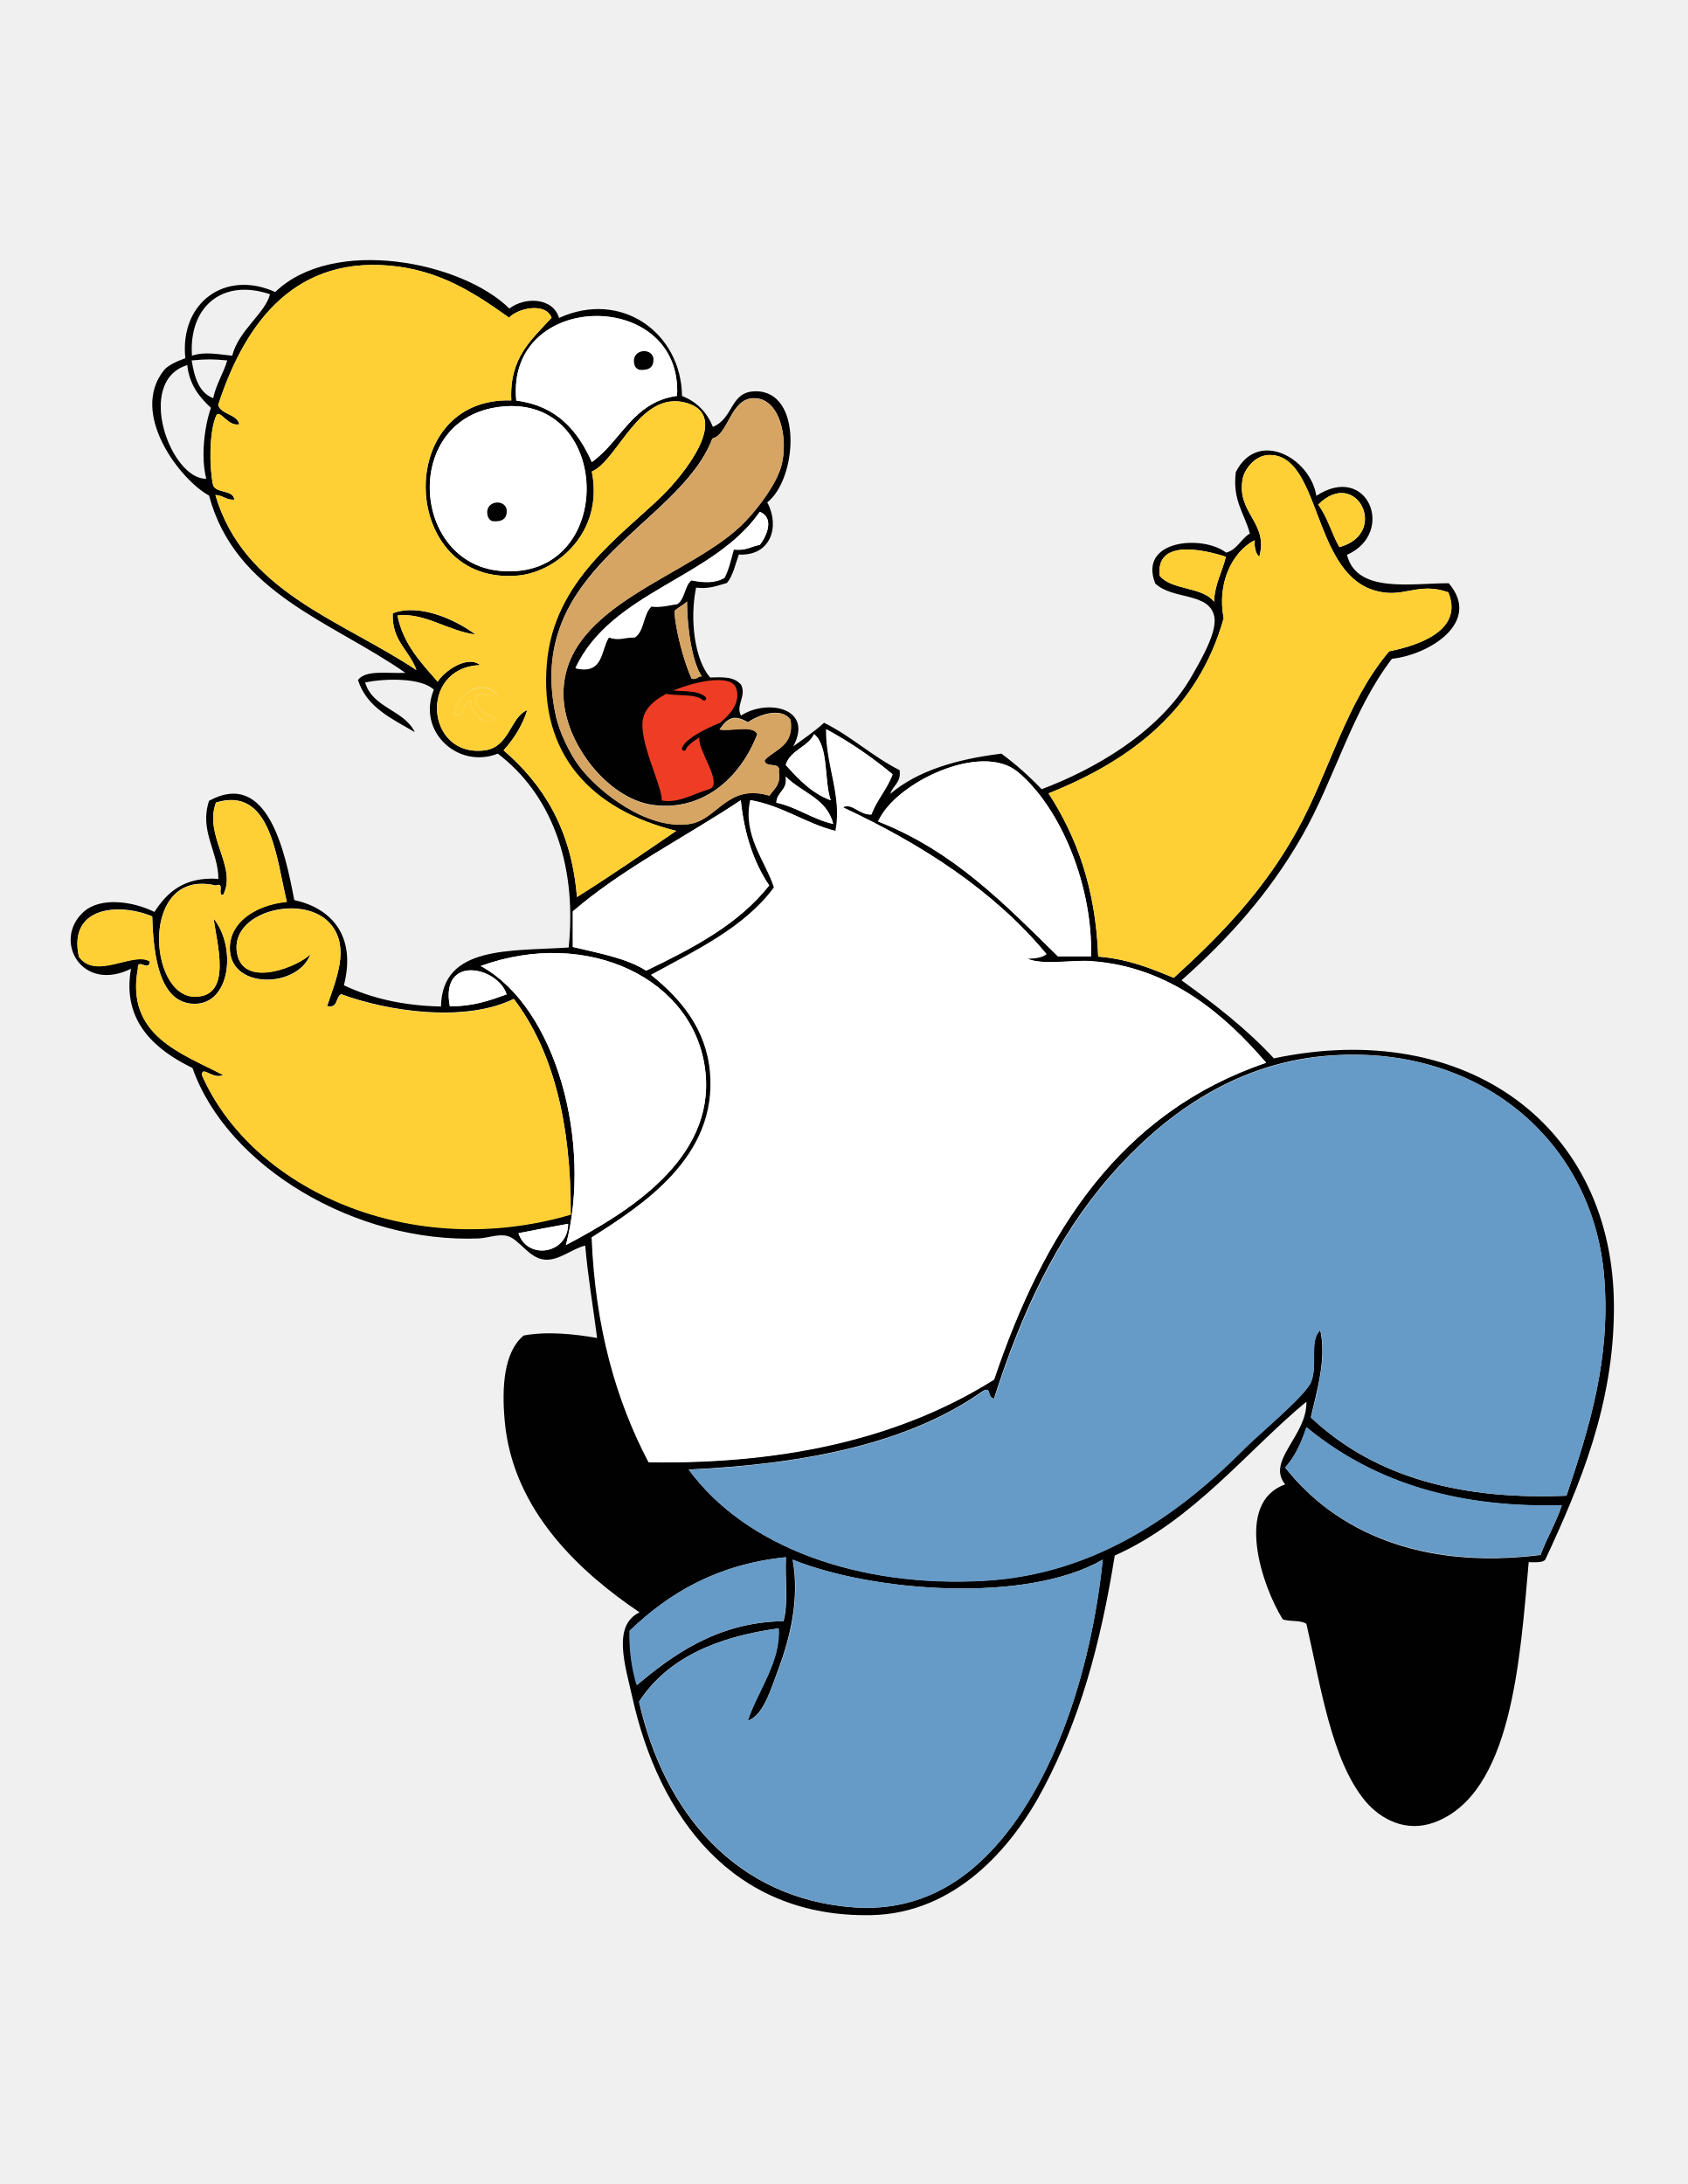
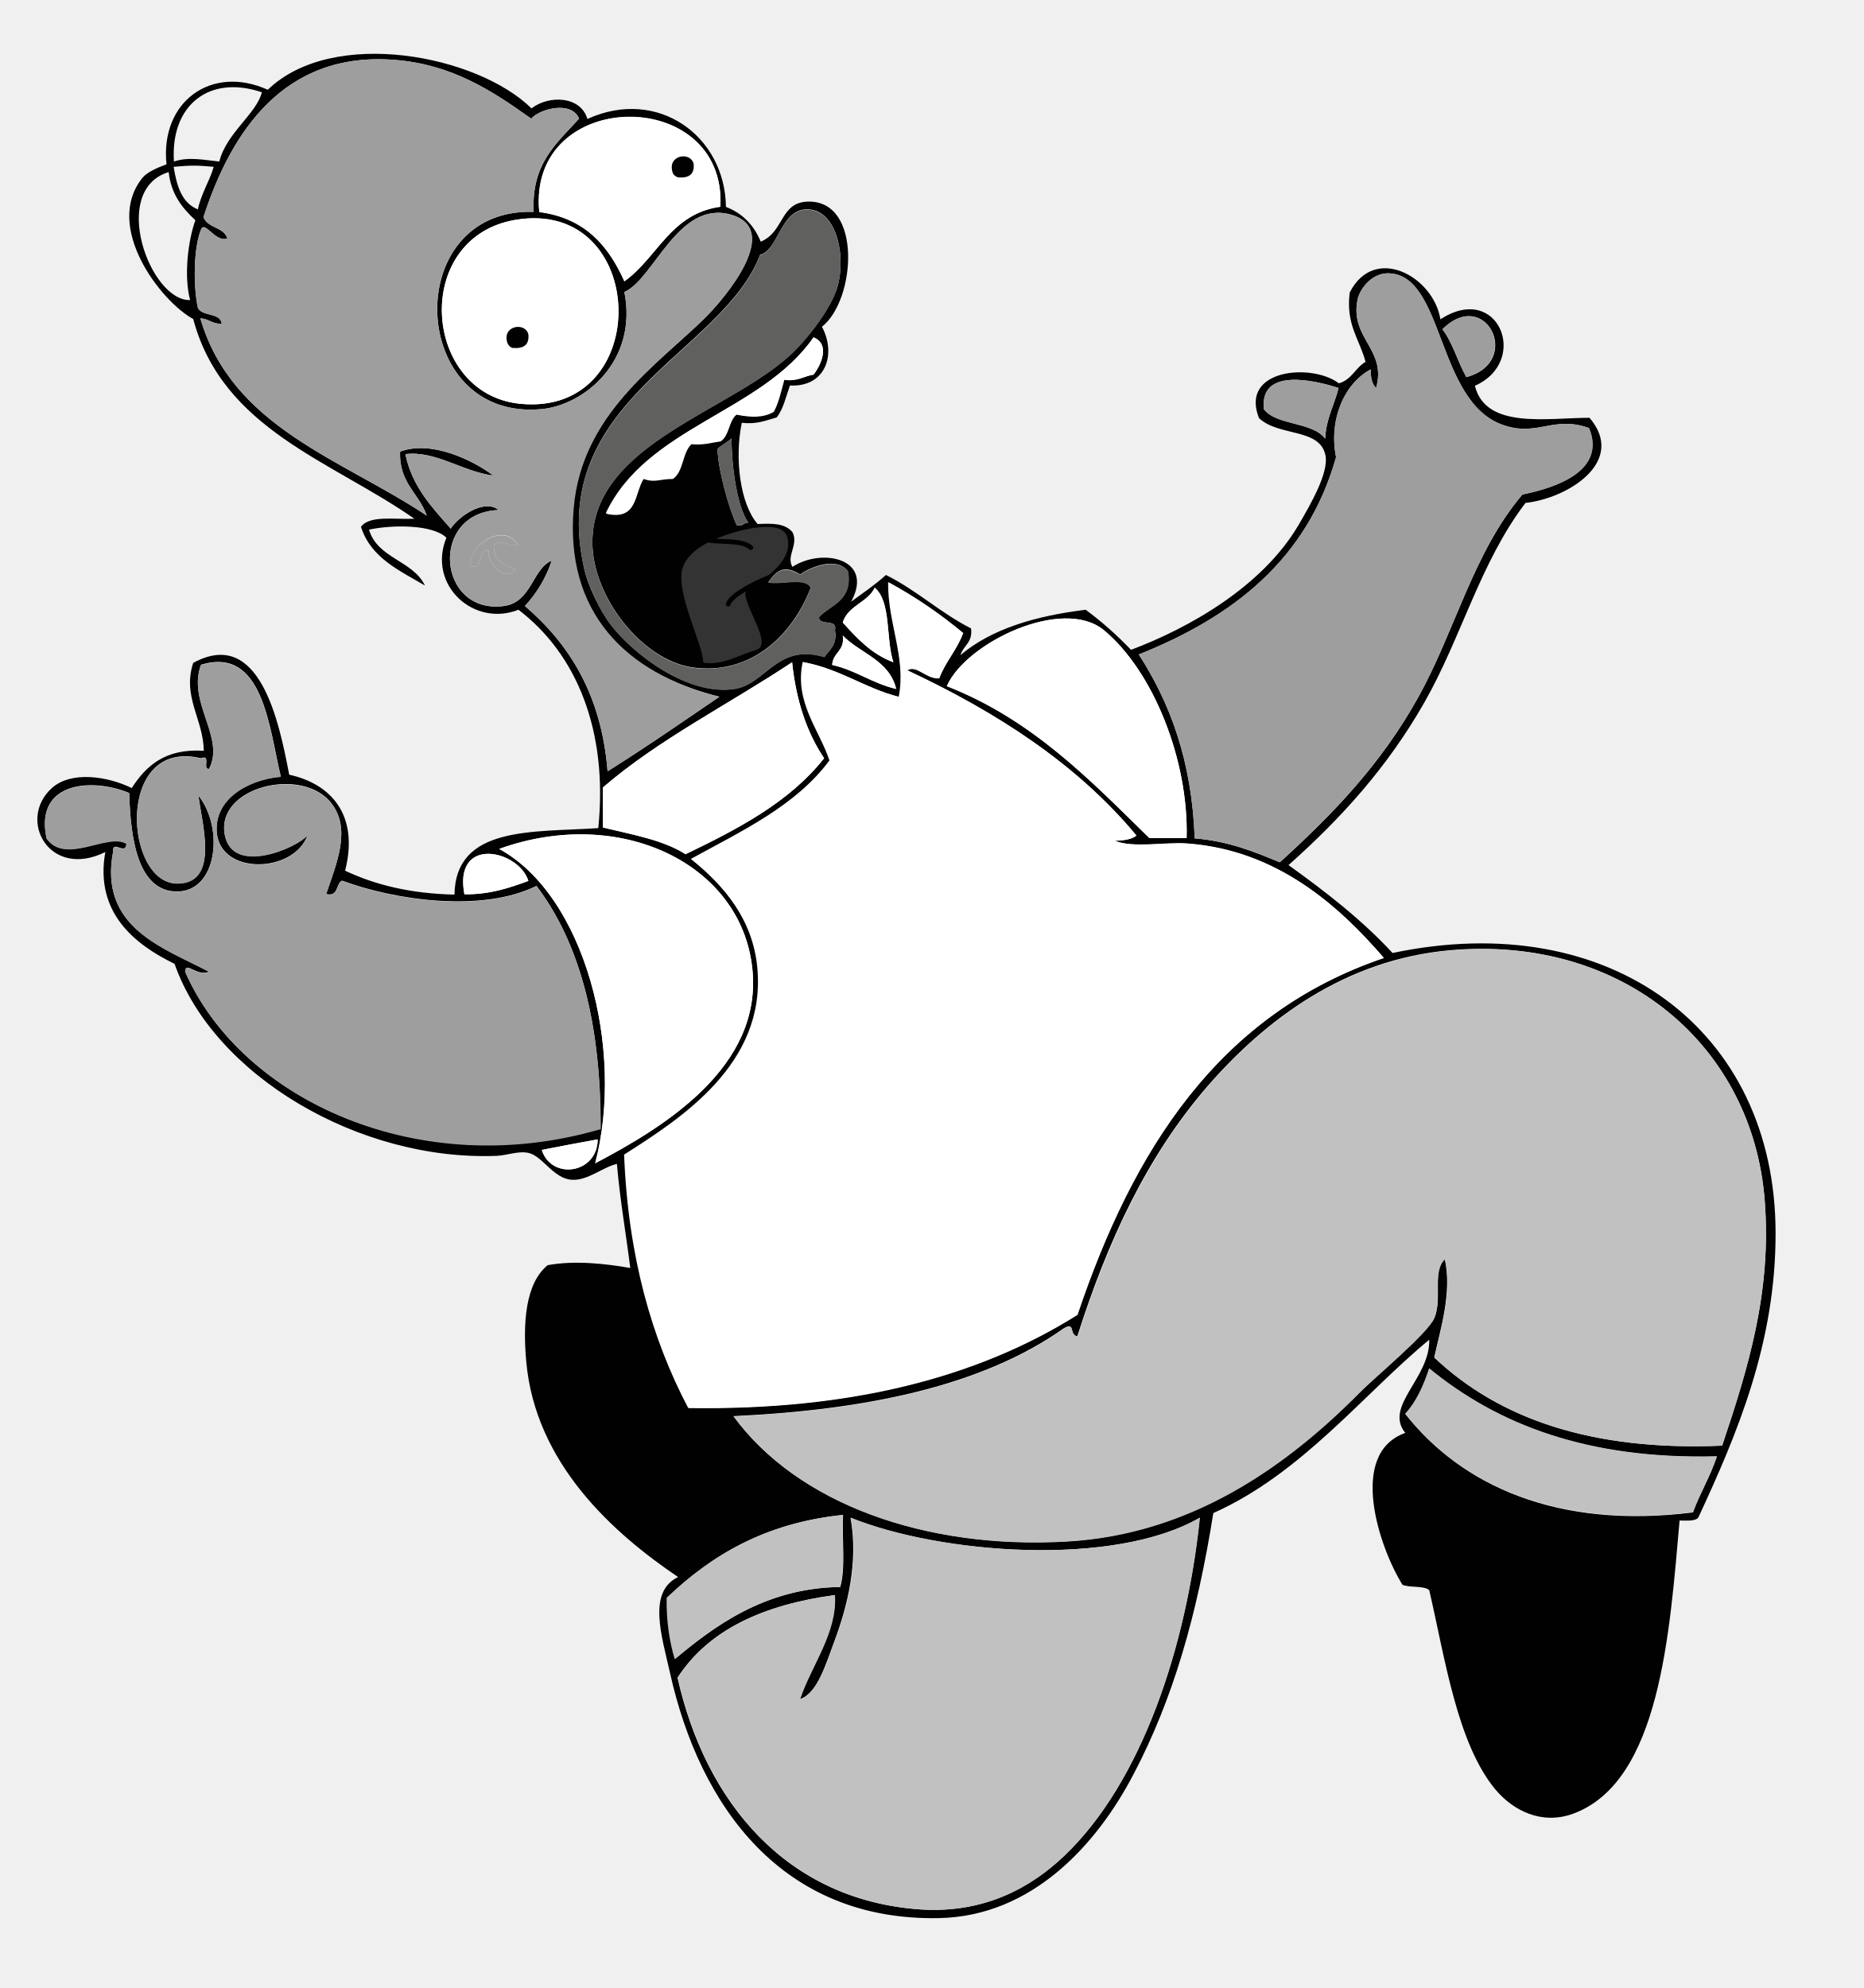
- <svg xmlns="http://www.w3.org/2000/svg" version="1.1" id="Layer_1" x="0px" y="0px" viewBox="0 0 612 792" enable-background="new 0 0 612 792" xml:space="preserve">
-   <path fill="#010101" d="M244.6,221.7c0.1,6,3.5,18.8,6.2,24.4c1.8,0.6,2.4-1.1,3.7-0.8c-3.5-4.9-5.4-17.6-5.4-27.2  C248.1,219.3,244.6,221,244.6,221.7z M585.2,473.8c0.1,35.6-12.5,65.1-24.9,91.8c-1.1,1.2-3.7,0.9-6,0.9c-3.2,36-6.2,84.1-34.3,94.4  c-10.2,3.7-19.3-1.1-24.9-7.7c-12.4-14.8-16.3-42.3-21.4-64.3c-1.9-1.5-6.1-0.7-8.6-1.7c-7.5-12-17.7-42.3,0.9-48.9  c-7-8.6,8-17.6,7.7-30c-21,17.3-41,43.1-69.5,55.8c-5.3,33.1-12.9,59.7-25.7,84.1c-11.8,22.6-32.6,45.7-62.6,46.3  c-50.4,1-77-35.8-86.6-78.9c-2.6-11.7-7.4-26.1,2.6-30.9c-20.7-14-46-36.4-48.9-69.5c-1.1-12.2-0.3-25,6.9-30.9  c8.7-1.6,18.5-0.5,26.6,0.9c-1.4-11.2-3.3-21.8-4.3-33.5c-4.5,1-9.5,5.5-14.6,5.1c-5.8-0.4-9.3-7.5-13.7-8.6  c-3.3-0.8-6.8,0.7-10.3,0.9c-44.4,1.8-91.2-25.9-103.8-61.8c-12.7-6.2-25.8-16.4-22.3-36c-18,8.9-28.5-10.4-17.2-20.6  c6.2-5.6,18-3.8,25.7,0c4.6-7.1,10.7-12.8,23.2-12c-0.1-10.1-7-17.4-3.4-28.3c21.3-11.6,27.6,18.6,30.9,36  c13.3,2.9,22.6,12.8,18,30.9c9.7,4.6,21.2,7.4,35.2,7.7c0.4-22.2,25.1-20,46.3-21.4c3.2-31.4-7-56.1-25.7-70.3  c-14.4,5.7-29.4-8-23.2-23.2c-4.4-4.3-17.4-4.2-24.9-2.6c2.7,9.3,14.1,9.9,18,18c-8.3-4.9-17.4-8.9-20.6-18.9  c2.8-3.8,10.8-2.3,17.2-2.6c-26.6-18.6-61.7-28.7-71.2-64.3c-10.5-5.7-29-29.8-16.3-45.5c1.5-1.8,4.7-3.2,7.7-4.3  c-2.1-20.2,14.5-32.2,32.6-24c21-20.3,67.6-11.1,84.9,6c5.5-4.3,15.8-4.1,18,3.4c22.6-10.3,44.3,5.4,44.6,28.3  c5.4,2.1,9,5.9,11.2,11.2c7.7-3.2,6.1-12.8,15.4-12.9c17.3-0.2,15.2,31.7,4.3,40.3c4.7,8.7,1.3,19.5-10.3,18.9  c-1.3,3.6-2.1,7.6-4.3,10.3c-3.4,0.9-6.3,2.3-11.2,1.7c-2.4,11.6-0.5,26.2,5.1,32.6c4.8-0.2,8.7-0.3,11.2,2.6  c2.1,4.1-2.1,7.6,0,11.2c9.4-6.2,26.5-2.8,18.9,11.2c3.8-2.8,7.7-5.4,11.2-8.6c9.9,4.9,17.5,12.2,27.4,17.2c0.6,4.6-2.5,5.5-3.4,8.6  c9.9-8.4,24-12.6,40.3-14.6c5.3,3.9,10.1,8.2,14.6,12.9c18.6-7,42.3-20.3,54-40.3c3.7-6.4,9.7-16.6,8.6-22.3  c-1.8-8.9-15.1-6-21.4-12c-6.3-15.8,17-17.8,25.7-11.2c4.1-1.1,5.3-5,8.6-6.9c-1.9-7.3-6.4-11.9-5.1-22.3c7.9-15.7,27-5.2,29.2,8.6  c18.7-12.2,28.9,13.5,11.1,21.4c3.5,14.1,23.3,10.3,36.9,10.3c12,14-6.8,25.9-20.6,27.4c-14.6,19.1-20.7,43.5-32.6,64.3  c-11.8,20.7-26.7,37.2-43.7,52.3c12,8.6,23.6,17.6,33.5,28.3C532,369,585.1,408.6,585.2,473.8z M568,542.4  c8.3-24.8,16-49.4,13.7-78.9c-3.8-49.6-45.4-85.5-101.2-80.6c-34.2,3-59.8,22.7-78.1,43.7c-19.6,22.6-32.3,50.1-42,80.6  c-2.8-0.6-0.6-4.8-4.3-2.6c-26.3,18.6-63.5,26.3-106.4,28.3c20.5,28,61.4,42.9,107.2,40.3c40.5-2.3,71.3-24.7,94.4-48  c4.8-4.9,21.9-19,24-24c2.7-6.3-0.8-15,3.4-18.9c2.4,10.7-1.4,22.6-3.4,31.7C496.1,533.7,525.9,544.2,568,542.4z M566.3,545.9  c-41.4,1.1-70.5-10.1-92.6-28.3c-1.8,5.6-4.2,10.7-7.7,14.6c18.1,23,48.9,37.2,92.6,31.7C560.9,557.6,564.2,552.3,566.3,545.9z   M503.7,236.2c11.3-2.3,27-7.8,21.4-21.4c-11.4-4.1-16.4,2.8-27.4-0.9c-22-7.3-19-49.5-37.7-48.9c-5.1,0.2-8.8,5.3-9.4,8.6  c-2.4,12.5,9.5,15.8,6,28.3c-1.3-1.2-1.8-3.3-1.7-6c-8.3,4.4-13.6,15.9-11.2,28.3c-9.3,33-33.2,51.4-63.5,63.5  c10.1,15.6,17.1,34.3,18,59.2c10.9,0.9,19.2,4.3,27.4,7.7c17.1-15.5,32.7-31.7,44.6-53.2C482,280.2,487.9,254.8,503.7,236.2z   M485.7,198.4c18.3-4.9,6.1-29.3-7.7-15.4C481.3,187.4,482.9,193.5,485.7,198.4z M440.2,218.2c0.3-6.6,3-10.8,4.3-16.3  c-7.7-2.5-25.6-6.7-24,6.9C424.8,214.1,436,212.7,440.2,218.2z M459.1,385.4c-14.6-17-34.5-34.8-63.5-36.9  c-6.7-0.5-17.7,1.6-23.2-0.9c2.8-0.1,5.3-0.4,6.9-1.7c-19.2-23.1-45-39.7-73.8-53.2c3.2-1.9,6,2.8,10.3,2.6  c2.1-5.4,5.7-9.1,7.7-14.6c-7.4-6.1-15.3-11.6-24-16.3c-0.2,13.1,5.9,24.4,3.4,36.9c-11.2-2.8-19-9-30.9-11.2  c-2.8,12.9,5.4,21.9,8.6,31.7c-10.8,14.6-28.2,22.7-44.6,31.7c10.6,8.5,20,19.4,21.4,35.2c2.8,30.8-24.5,48.3-42.9,60  c1.3,32.8,8.9,59.2,20.6,81.5c52.5,0.8,93.5-10.1,125.2-30C378.4,447.1,405.9,403.5,459.1,385.4z M395.6,346.8  c0.7-25.3-10.9-53.9-26.6-66.9c-13.3-11-44.5,4-50.6,18c27.4,10.7,46,30,65.2,48.9C387.6,346.8,391.6,346.8,395.6,346.8z   M356.1,674.5c25.1-23.8,39.5-67.6,43.7-108.9c-27.7,16-83.4,11.7-112.4,0c2.6,14.2-1,28.5-5.1,39.5c-2.9,7.8-5.6,17.1-11.2,18.9  c3.5-10.8,11.9-21.3,11.2-33.5c-22.7,3.1-40.5,11-50.6,26.6c9,40.1,35.1,71.6,78.1,74.6C330.6,693.1,345.6,684.5,356.1,674.5z   M301.2,290.2c-2.5-7.5-0.6-19.4-6-24c-2.3,4.8-8.6,5.7-10.3,11.2C289.5,282.5,294.2,287.6,301.2,290.2z M302.1,298.8  c-2.2-9.3-11.5-11.4-17.2-17.2c0.7,5-3.2,5.4-3.4,9.4C289.2,292.8,294.4,297,302.1,298.8z M277.2,275.6c4-4,10.8-5.2,9.4-14.6  c-3.4-4.9-11.9-1.6-15.4,0.9c-4.8-2.8-7.2-1.9-10.3,2.6c4.4,0.8,12.1-1.8,13.7,1.7c-6.4,16.5-20.2,28-37.7,25.7  c-16.5-2.1-32.6-22.8-32.6-40.3c0-32.8,47.1-42.6,66-62.6c4.9-5.2,11-13.3,12.9-19.7c2.9-10.1-0.4-25.5-10.3-24.9  c-8.1,0.5-8.8,13.2-14.6,14.6c-12.2,32-69,46.9-56.6,101.2c1.1,5,4.8,13.1,8.6,18c7,9.1,24.3,22.7,39.5,20.6  c10.4-1.4,13.8-14.9,29.2-10.3c1.6-2.4,4.2-3.8,3.4-8.6C283.3,275.9,277.3,278.8,277.2,275.6z M284.1,587.9  c1.8-6.2,0.5-15.6,0.9-23.2c-25.1,2.6-42.4,13-56.6,26.6c-0.2,7.6,0.9,14,2.6,19.7C242.9,601.1,259.5,588.2,284.1,587.9z   M275.5,197.6c2.5-3.2,5.4-9.8,0-12c-16.9,24.3-53.7,28.7-66.9,56.6c10.1,2.4,9-6.4,12-11.2c3.8,1.3,5,0,9.4,0c3.5-2.2,3-8.4,6-11.2  c3.9,0.4,6.4-0.4,9.4-0.9c2.8-1.7,2.6-6.6,5.1-8.6c4.6,1,8.5,1.1,12-0.9c1.6-2.9,2.4-6.7,3.4-10.3  C270.4,199.9,272.3,198.1,275.5,197.6z M278.9,321.1c-5.5-8.2-9-18.4-10.3-30.9c-20.3,13.5-42.8,24.7-60.9,40.3c0,4.3,0,8.6,0,12.9  c9.5,2.3,19.4,4,26.6,8.6C251.3,343.8,267.8,335.2,278.9,321.1z M205.2,451.5c22.3-11.7,53.9-31,50.6-62.6  c-3.5-34-42.8-52.6-81.5-38.6C201.8,365.2,214.8,414.7,205.2,451.5z M240.3,179.6c7.3-7.2,25.1-28.8,8.6-33.5  c-17-4.8-24.8,20.8-34.3,24.9c4.4,22.2-12.9,36.4-26.6,37.7c-43.1,4.1-45.7-64.8-2.6-63.5c-0.8-15.7,7.6-22.2,14.6-30  c-2.3-5.8-12.5-3.3-15.4,0c-12.6-9-25.4-17.4-43.7-18.9c-36.1-3-53,23.5-61.8,50.6c1.3,3.6,6.6,3.1,7.7,6.9  c-4.2,1.3-7.4-6.4-8.6-2.6c-2.3,5.9-2.4,17.9-0.9,24.9c1.4,2.9,7.2,1.4,7.7,5.1c-3.1,0.2-4.1-1.6-6.9-1.7  c10.3,35.2,45.6,45.3,72.9,63.5c-2.5-7.2-9-10.5-8.6-20.6c9.9-3.8,23.4,2.7,30,7.7c-10-1.3-18.6-8.1-28.3-6.9  c2.2,10.6,8.6,17.1,14.6,24c2.4-3.9,10.9-9.8,15.4-6c-22.4,0.8-19.8,33.7,1.7,30.9c9-1.2,9.2-12.1,15.4-14.6  c-1.9,5.8-4.9,10.5-8.6,14.6c14.3,12.3,24.6,28.5,26.6,53.2c12.3-7.7,24.1-15.9,36-24c-30.9-7.6-50.1-27.7-47.2-60.9  C200.9,210.4,225.2,194.4,240.3,179.6z M245.5,143.5c2.1-39.2-62.2-38.5-58.3,1.7c14.7,1.9,22.3,10.9,27.4,22.3  C225.3,159.9,229.4,145.8,245.5,143.5z M206.9,440.3c0.2-33.1-6.4-59.4-20.6-78.1c-17.6,8.7-45.6,4.6-62.6-1.7c-2.1,1-1,5.3-5.1,4.3  c3.4-10,8.1-20.9,1.7-29.2c-9.3-12.1-37.5-5.3-34.3,10.3c2.6,12.9,23,4.1,26.6,0c-4.4,12.2-28,13-29.2-0.9  c-0.9-10.3,9.2-16.9,20.6-18c-3.8-15.8-5.7-42.1-25.7-36c-4.5,12.1,7.9,23.4,2.6,33.5c-2.3,0.3,0.8-4.8-2.6-3.4  c-27.6-6.6-24.7,40.2-7.7,40.3c14,0.1,7.8-19.9,6.9-28.3c8.3,10.5,6,30.9-6.9,30.9c-12.7,0-15-17.2-15.4-31.7  c-11.9-5-30.6-3.7-26.6,14.6c6.1,8.6,19.8-2.1,25.7,1.7c-0.2,4-4.6-1.5-4.3,2.6c-4.6,24.4,16.1,30.8,30.9,38.6  c-3.8,1.8-7.6-3.6-7.7,0C91.4,431.3,148.9,457.3,206.9,440.3z M188,447.2c3.2,9.9,18,7.6,18-3.4C200,444.9,194,446,188,447.2z   M181.1,207c43.3,4.2,41.4-66.6-1.7-59.2C146,153.6,149.5,203.9,181.1,207z M183.7,360.6c-3.1-10-24.2-14.7-20.6,4.3  C171.5,365,177.6,362.8,183.7,360.6z M84.2,129c2.3-9.2,12-15.4,13.7-22.3c-17.2-5.8-29.5,4.4-28.3,22.3  C74.3,127.4,79.2,128.5,84.2,129z M77.3,144.4c1.1-5.2,3.7-8.9,5.1-13.7c-5.6-0.5-7.2-0.5-12.9,0C70.5,137,72.2,142.4,77.3,144.4z   M67.9,132.4c-19.1,5.8-6,41.6,6.9,41.2c-2.1-7.9-0.6-19.4,1.7-25.7C72.3,144,68.7,139.6,67.9,132.4z" />
-   <path fill="#D6A563" d="M250.8,246.1c-2.7-5.5-6.1-18.4-6.2-24.4c0-0.7,3.5-2.4,4.5-3.6c0,9.6,1.9,22.2,5.4,27.2  C253.2,245,252.6,246.7,250.8,246.1z" />
-   <path fill="#669BC7" d="M581.7,463.5c2.3,29.5-5.4,54.1-13.7,78.9c-42.1,1.8-71.9-8.8-92.6-28.3c2-9.2,5.8-21,3.4-31.7  c-4.2,3.9-0.8,12.6-3.4,18.9c-2.1,5-19.2,19.1-24,24c-23.1,23.3-53.8,45.7-94.4,48c-45.8,2.6-86.7-12.3-107.2-40.3  c42.9-2,80.1-9.7,106.4-28.3c3.7-2.3,1.5,2,4.3,2.6c9.8-30.5,22.5-58.1,42-80.6c18.2-21,43.9-40.7,78.1-43.7  C536.4,378,577.9,413.9,581.7,463.5z" />
-   <path fill="#669BC7" d="M473.7,517.5c22.2,18.2,51.3,29.4,92.6,28.3c-2.1,6.5-5.4,11.7-7.7,18c-43.7,5.4-74.6-8.7-92.6-31.7  C469.5,528.3,471.8,523.2,473.7,517.5z" />
-   <path fill="#FFD035" d="M503.7,236.2c-15.8,18.6-21.7,44-33.5,65.2c-11.9,21.5-27.5,37.6-44.6,53.2c-8.3-3.4-16.6-6.9-27.4-7.7  c-0.9-24.9-7.9-43.6-18-59.2c30.2-12.1,54.2-30.5,63.5-63.5c-2.5-12.4,2.8-23.9,11.2-28.3c-0.1,2.7,0.4,4.8,1.7,6  c3.5-12.5-8.4-15.8-6-28.3c0.6-3.3,4.3-8.4,9.4-8.6c18.8-0.6,15.7,41.6,37.7,48.9c11,3.7,16-3.2,27.5,0.9  C530.7,228.4,515,233.9,503.7,236.2z M477.9,183c3.4,4.4,4.9,10.5,7.7,15.4C503.9,193.5,491.8,169.2,477.9,183z M440.2,218.2  c0.3-6.6,3-10.8,4.3-16.3c-7.7-2.5-25.6-6.7-24,6.9C424.8,214.1,436,212.7,440.2,218.2z" />
-   <path fill="#669BC7" d="M399.9,565.6c-4.3,41.3-18.7,85.2-43.7,108.9c-10.5,10-25.5,18.6-46.3,17.2c-42.9-3-69.1-34.5-78.1-74.6  c10.1-15.6,27.9-23.5,50.6-26.6c0.8,12.2-7.6,22.7-11.2,33.5c5.6-1.8,8.2-11.1,11.2-18.9c4.1-10.9,7.8-25.2,5.1-39.5  C316.5,577.3,372.2,581.6,399.9,565.6z" />
-   <path fill="#FFFFFF" d="M284.9,281.6c5.6,5.8,15,7.9,17.2,17.2c-7.7-1.8-12.9-6-20.6-7.7C281.7,287,285.7,286.7,284.9,281.6z" />
-   <path fill="#D6A563" d="M286.7,261.1c1.4,9.4-5.5,10.5-9.4,14.6c0,3.1,6.1,0.2,5.1,4.3c0.8,4.8-1.9,6.1-3.4,8.6  c-15.4-4.6-18.8,8.9-29.2,10.3c-15.1,2.1-32.4-11.4-39.5-20.6c-3.8-4.9-7.4-13.1-8.6-18c-12.4-54.3,44.5-69.2,56.6-101.2  c5.7-1.4,6.5-14.1,14.6-14.6c9.9-0.6,13.2,14.8,10.3,24.9c-1.9,6.4-8,14.6-12.9,19.7c-19,20-66,29.8-66,62.6  c0,17.5,16.1,38.2,32.6,40.3c17.5,2.2,31.4-9.2,37.7-25.7c-1.7-3.5-9.4-0.9-13.7-1.7c3.1-4.5,5.4-5.3,10.3-2.6  C274.8,259.5,283.3,256.2,286.7,261.1z" />
-   <path fill="#669BC7" d="M284.9,564.7c-0.4,7.6,0.9,16.9-0.9,23.2c-24.6,0.3-41.1,13.2-53.2,23.2c-1.7-5.7-2.7-12.1-2.6-19.7  C242.5,577.8,259.8,567.3,284.9,564.7z" />
-   <path fill="#FFFFFF" d="M275.5,185.6c5.4,2.2,2.5,8.8,0,12c-3.2,0.5-5.1,2.3-9.4,1.7c-1,3.6-1.8,7.4-3.4,10.3c-3.5,2-7.4,1.8-12,0.9  c-2.5,2-2.3,6.8-5.1,8.6c-3,0.4-5.6,1.3-9.4,0.9c-3,2.8-2.5,8.9-6,11.2c-4.4,0-5.6,1.3-9.4,0c-3,4.7-1.9,13.5-12,11.2  C221.8,214.3,258.6,209.9,275.5,185.6z" />
-   <path fill="#FFD035" d="M198.3,240.5c2.6-30.1,26.9-46.1,42-60.9c7.3-7.2,25.1-28.8,8.6-33.5c-17-4.8-24.8,20.8-34.3,24.9  c4.4,22.2-12.9,36.4-26.6,37.7c-43.1,4.1-45.7-64.8-2.6-63.5c-0.8-15.7,7.6-22.2,14.6-30c-2.3-5.8-12.5-3.3-15.4,0  c-12.6-9-25.4-17.4-43.7-18.9c-36.1-3-53,23.5-61.8,50.6c1.3,3.6,6.6,3.1,7.7,6.9c-4.2,1.3-7.4-6.4-8.6-2.6  c-2.3,5.9-2.4,17.9-0.9,24.9c1.4,2.9,7.2,1.4,7.7,5.1c-3.1,0.2-4.1-1.6-6.9-1.7c10.3,35.2,45.6,45.3,72.9,63.5  c-2.5-7.2-9-10.5-8.6-20.6c9.9-3.8,23.4,2.6,30,7.7c-10-1.3-18.6-8.1-28.3-6.9c2.2,10.6,8.6,17.1,14.6,24c2.4-3.9,10.9-9.8,15.4-6  c-22.4,0.8-19.8,33.7,1.7,30.9c9-1.2,9.2-12.1,15.4-14.6c-1.9,5.8-4.9,10.5-8.6,14.6c14.3,12.3,24.6,28.5,26.6,53.2  c12.3-7.7,24.1-15.9,36-24C214.6,293.7,195.4,273.7,198.3,240.5z M172.6,252.5c-0.2,5.1,3.3,6.5,6.9,7.7c-2.5,4.1-9.4-1.2-8.6-6  c-3.9-0.1-1.3,6.1-6,5.1c-0.1-7.5,11.1-14.2,15.4-6.9C177.1,253,174.9,250.3,172.6,252.5z" />
-   <path fill="#FFFFFF" d="M187.2,145.3c14.7,1.9,22.3,10.9,27.4,22.3c10.7-7.6,14.8-21.8,30.9-24C247.6,104.4,183.3,105,187.2,145.3z   M231.8,134.1c-0.7-0.3-1.5-0.8-1.7-1.7c-1.6-5.6,5.9-6.7,6.9-2.6C237.2,133.2,235.3,134.5,231.8,134.1z" />
-   <path fill="#010101" d="M236.9,129.8c0.3,3.4-1.6,4.6-5.1,4.3c-0.7-0.3-1.5-0.8-1.7-1.7C228.4,126.8,236,125.7,236.9,129.8z" />
-   <path fill="#FFD035" d="M186.3,362.3c-17.6,8.7-45.6,4.6-62.6-1.7c-2.1,1-1,5.3-5.1,4.3c3.4-10,8.1-20.9,1.7-29.2  c-9.3-12.1-37.5-5.3-34.3,10.3c2.6,12.9,23,4.1,26.6,0c-4.4,12.2-28,13-29.2-0.9c-0.9-10.3,9.2-16.9,20.6-18  c-3.9-15.8-5.7-42.1-25.7-36c-4.5,12.1,7.9,23.4,2.6,33.5c-2.3,0.3,0.8-4.8-2.6-3.4c-27.6-6.6-24.7,40.2-7.7,40.3  c14,0.1,7.8-19.9,6.9-28.3c8.3,10.5,6,30.9-6.9,30.9c-12.7,0-15-17.2-15.4-31.7c-11.9-5-30.6-3.7-26.6,14.6c6.1,8.6,19.8-2,25.7,1.7  c-0.2,4-4.6-1.5-4.3,2.6c-4.6,24.4,16.1,30.8,30.9,38.6c-3.8,1.8-7.6-3.6-7.7,0c18.3,41.6,75.8,67.6,133.8,50.6  C207.1,407.3,200.5,381,186.3,362.3z" />
-   <path fill="#FFFFFF" d="M179.4,147.8c-33.4,5.7-29.9,56.1,1.7,59.2C224.5,211.2,222.6,140.4,179.4,147.8z M178.6,189  c-0.8-0.2-1.4-0.9-1.7-1.7c-1.6-5.6,5.9-6.7,6.9-2.6C184,188.1,182.1,189.4,178.6,189z" />
-   <path fill="#010101" d="M183.7,184.7c0.3,3.4-1.6,4.6-5.1,4.3c-0.8-0.2-1.4-0.9-1.7-1.7C175.2,181.7,182.8,180.6,183.7,184.7z" />
-   <path fill="#FFD035" d="M180.3,252.5c-3.2,0.5-5.4-2.2-7.7,0c-0.2,5.1,3.3,6.5,6.9,7.7c-2.5,4.1-9.4-1.2-8.6-6  c-3.9-0.1-1.3,6.1-6,5.1C164.7,251.9,176,245.2,180.3,252.5z" />
-   <path fill="#FFFFFF" d="M459.1,385.4c-53.2,18-80.7,61.7-98.6,114.9c-31.8,20-72.7,30.8-125.2,30c-11.7-22.3-19.3-48.7-20.6-81.5  c18.4-11.8,45.7-29.3,42.9-60c-1.5-15.8-10.8-26.7-21.4-35.2c16.4-9,33.8-17.1,44.6-31.7c-3.2-9.8-11.3-18.8-8.6-31.7  c11.9,2.1,19.7,8.3,30.9,11.2c2.4-12.5-3.6-23.8-3.4-36.9c8.7,4.7,16.7,10.2,24,16.3c-2,5.5-5.7,9.2-7.7,14.6  c-4.3,0.3-7.1-4.4-10.3-2.6c28.8,13.5,54.6,30.1,73.8,53.2c-1.6,1.3-4.1,1.6-6.9,1.7c5.5,2.4,16.5,0.4,23.2,0.9  C424.5,350.6,444.5,368.5,459.1,385.4z M383.6,346.8c4,0,8,0,12,0c0.7-25.3-10.9-53.9-26.6-66.9c-13.3-11-44.5,4-50.6,18  C345.8,308.6,364.4,328,383.6,346.8z M301.2,290.2c-2.5-7.5-0.6-19.4-6-24c-2.3,4.8-8.6,5.7-10.3,11.2  C289.5,282.5,294.2,287.6,301.2,290.2z M278.9,321.1c-5.5-8.2-9-18.4-10.3-30.9c-20.3,13.5-42.8,24.7-60.9,40.3c0,4.3,0,8.6,0,12.9  c9.5,2.3,19.4,4,26.6,8.6C251.3,343.8,267.8,335.2,278.9,321.1z M255.8,388.9c-3.5-34-42.8-52.6-81.5-38.6  c27.5,15,40.5,64.5,30.9,101.2C227.4,439.8,259.1,420.5,255.8,388.9z M188,447.2c3.2,9.9,18,7.6,18-3.4C200,444.9,194,446,188,447.2  z M163.1,364.9c8.4,0.1,14.5-2.1,20.6-4.3C180.6,350.6,159.5,345.9,163.1,364.9z" />
-   <path fill="none" stroke="#010101" stroke-width="0.5" stroke-linecap="round" stroke-linejoin="round" d="M336.3,208.5" />
-   <path fill="none" stroke="#010101" stroke-width="0.5" stroke-linecap="round" stroke-linejoin="round" d="M343.2,201.6" />
-   <path fill="none" stroke="#010101" stroke-width="0.5" stroke-linecap="round" stroke-linejoin="round" d="M343.2,201.6" />
-   <path fill="#EF3D25" d="M256.6,246.9c-1,0.1-21,3.4-23.4,13.5c-1.9,8,6.8,24.3,6.8,29.9c6,1.1,11.6-2.5,17.1-4.1  c5.5-1.7-4.2-14.2-3.5-18.5c0.7-4.3,3.6-2.1,5.5-3.9c1.9-1.8,10.3-7.2,7.8-14.3C266,247.1,262.8,246.1,256.6,246.9z" />
-   <path fill="none" stroke="#010101" stroke-width="1.5" stroke-linecap="round" stroke-miterlimit="10" d="M260.9,263  c0,0-11.5,4.6-12.9,8.5" />
-   <path fill="none" stroke="#010101" stroke-width="1.5" stroke-linecap="round" stroke-miterlimit="10" d="M242.2,251  c4.7,0.6,10.5-0.1,13.1,2.3" />
+ <svg xmlns="http://www.w3.org/2000/svg" version="1.1" id="Layer_1" x="0px" y="0px" viewBox="0 0 600 640" enable-background="new 0 0 600 640" xml:space="preserve">
+   <path fill="#010101" d="M231,144.7c0.1,6,3.5,18.8,6.2,24.4c1.8,0.6,2.4-1.1,3.7-0.8c-3.5-4.9-5.4-17.6-5.4-27.2  C234.5,142.3,231,144,231,144.7z M571.6,396.8c0.1,35.6-12.5,65.1-24.9,91.8c-1.1,1.2-3.7,0.9-6,0.9c-3.2,36-6.2,84.1-34.3,94.4  c-10.2,3.7-19.3-1.1-24.9-7.7c-12.4-14.8-16.3-42.3-21.4-64.3c-1.9-1.5-6.1-0.7-8.6-1.7c-7.5-12-17.7-42.3,0.9-48.9  c-7-8.6,8-17.6,7.7-30c-21,17.3-41,43.1-69.5,55.8c-5.3,33.1-12.9,59.7-25.7,84.1c-11.8,22.6-32.6,45.7-62.6,46.3  c-50.4,1-77-35.8-86.6-78.9c-2.6-11.7-7.4-26.1,2.6-30.9c-20.7-14-46-36.4-48.9-69.5c-1.1-12.2-0.3-25,6.9-30.9  c8.7-1.6,18.5-0.5,26.6,0.9c-1.4-11.2-3.3-21.8-4.3-33.5c-4.5,1-9.5,5.5-14.6,5.1c-5.8-0.4-9.3-7.5-13.7-8.6  c-3.3-0.8-6.8,0.7-10.3,0.9c-44.4,1.8-91.2-25.9-103.8-61.8c-12.7-6.2-25.8-16.4-22.3-36c-18,8.9-28.5-10.4-17.2-20.6  c6.2-5.6,18-3.8,25.7,0c4.6-7.1,10.7-12.8,23.2-12c-0.1-10.1-7-17.4-3.4-28.3c21.3-11.6,27.6,18.6,30.9,36  c13.3,2.9,22.6,12.8,18,30.9c9.7,4.6,21.2,7.4,35.2,7.7c0.4-22.2,25.1-20,46.3-21.4c3.2-31.4-7-56.1-25.7-70.3  c-14.4,5.7-29.4-8-23.2-23.2c-4.4-4.3-17.4-4.2-24.9-2.6c2.7,9.3,14.1,9.9,18,18c-8.3-4.9-17.4-8.9-20.6-18.9  c2.8-3.8,10.8-2.3,17.2-2.6c-26.6-18.6-61.7-28.7-71.2-64.3c-10.5-5.7-29-29.8-16.3-45.5c1.5-1.8,4.7-3.2,7.7-4.3  c-2.1-20.2,14.5-32.2,32.6-24c21-20.3,67.6-11.1,84.9,6c5.5-4.3,15.8-4.1,18,3.4c22.6-10.3,44.3,5.4,44.6,28.3  c5.4,2.1,9,5.9,11.2,11.2c7.7-3.2,6.1-12.8,15.4-12.9c17.3-0.2,15.2,31.7,4.3,40.3c4.7,8.7,1.3,19.5-10.3,18.9  c-1.3,3.6-2.1,7.6-4.3,10.3c-3.4,0.9-6.3,2.3-11.2,1.7c-2.4,11.6-0.5,26.2,5.1,32.6c4.8-0.2,8.7-0.3,11.2,2.6  c2.1,4.1-2.1,7.6,0,11.2c9.4-6.2,26.5-2.8,18.9,11.2c3.8-2.8,7.7-5.4,11.2-8.6c9.9,4.9,17.5,12.2,27.4,17.2c0.6,4.6-2.5,5.5-3.4,8.6  c9.9-8.4,24-12.6,40.3-14.6c5.3,3.9,10.1,8.2,14.6,12.9c18.6-7,42.3-20.3,54-40.3c3.7-6.4,9.7-16.6,8.6-22.3  c-1.8-8.9-15.1-6-21.4-12c-6.3-15.8,17-17.8,25.7-11.2c4.1-1.1,5.3-5,8.6-6.9c-1.9-7.3-6.4-11.9-5.1-22.3c7.9-15.7,27-5.2,29.2,8.6  c18.7-12.2,28.9,13.5,11.1,21.4c3.5,14.1,23.3,10.3,36.9,10.3c12,14-6.8,25.9-20.6,27.4c-14.6,19.1-20.7,43.5-32.6,64.3  c-11.8,20.7-26.7,37.2-43.7,52.3c12,8.6,23.6,17.6,33.5,28.3C518.4,292,571.5,331.6,571.6,396.8z M554.4,465.4  c8.3-24.8,16-49.4,13.7-78.9c-3.8-49.6-45.4-85.5-101.2-80.6c-34.2,3-59.8,22.7-78.1,43.7c-19.6,22.6-32.3,50.1-42,80.6  c-2.8-0.6-0.6-4.8-4.3-2.6c-26.3,18.6-63.5,26.3-106.4,28.3c20.5,28,61.4,42.9,107.2,40.3c40.5-2.3,71.3-24.7,94.4-48  c4.8-4.9,21.9-19,24-24c2.7-6.3-0.8-15,3.4-18.9c2.4,10.7-1.4,22.6-3.4,31.7C482.5,456.7,512.3,467.2,554.4,465.4z M552.7,468.9  c-41.4,1.1-70.5-10.1-92.6-28.3c-1.8,5.6-4.2,10.7-7.7,14.6c18.1,23,48.9,37.2,92.6,31.7C547.3,480.6,550.6,475.3,552.7,468.9z   M490.1,159.2c11.3-2.3,27-7.8,21.4-21.4c-11.4-4.1-16.4,2.8-27.4-0.9c-22-7.3-19-49.5-37.7-48.9c-5.1,0.2-8.8,5.3-9.4,8.6  c-2.4,12.5,9.5,15.8,6,28.3c-1.3-1.2-1.8-3.3-1.7-6c-8.3,4.4-13.6,15.9-11.2,28.3c-9.3,33-33.2,51.4-63.5,63.5  c10.1,15.6,17.1,34.3,18,59.2c10.9,0.9,19.2,4.3,27.4,7.7c17.1-15.5,32.7-31.7,44.6-53.2C468.4,203.2,474.3,177.8,490.1,159.2z   M472.1,121.4c18.3-4.9,6.1-29.3-7.7-15.4C467.7,110.4,469.3,116.5,472.1,121.4z M426.6,141.2c0.3-6.6,3-10.8,4.3-16.3  c-7.7-2.5-25.6-6.7-24,6.9C411.2,137.1,422.4,135.7,426.6,141.2z M445.5,308.4c-14.6-17-34.5-34.8-63.5-36.9  c-6.7-0.5-17.7,1.6-23.2-0.9c2.8-0.1,5.3-0.4,6.9-1.7c-19.2-23.1-45-39.7-73.8-53.2c3.2-1.9,6,2.8,10.3,2.6  c2.1-5.4,5.7-9.1,7.7-14.6c-7.4-6.1-15.3-11.6-24-16.3c-0.2,13.1,5.9,24.4,3.4,36.9c-11.2-2.8-19-9-30.9-11.2  c-2.8,12.9,5.4,21.9,8.6,31.7c-10.8,14.6-28.2,22.7-44.6,31.7c10.6,8.5,20,19.4,21.4,35.2c2.8,30.8-24.5,48.3-42.9,60  c1.3,32.8,8.9,59.2,20.6,81.5c52.5,0.8,93.5-10.1,125.2-30C364.8,370.1,392.3,326.5,445.5,308.4z M382,269.8  c0.7-25.3-10.9-53.9-26.6-66.9c-13.3-11-44.5,4-50.6,18c27.4,10.7,46,30,65.2,48.9C374,269.8,378,269.8,382,269.8z M342.5,597.5  c25.1-23.8,39.5-67.6,43.7-108.9c-27.7,16-83.4,11.7-112.4,0c2.6,14.2-1,28.5-5.1,39.5c-2.9,7.8-5.6,17.1-11.2,18.9  c3.5-10.8,11.9-21.3,11.2-33.5c-22.7,3.1-40.5,11-50.6,26.6c9,40.1,35.1,71.6,78.1,74.6C317,616.1,332,607.5,342.5,597.5z   M287.6,213.2c-2.5-7.5-0.6-19.4-6-24c-2.3,4.8-8.6,5.7-10.3,11.2C275.9,205.5,280.6,210.6,287.6,213.2z M288.5,221.8  c-2.2-9.3-11.5-11.4-17.2-17.2c0.7,5-3.2,5.4-3.4,9.4C275.6,215.8,280.8,220,288.5,221.8z M263.6,198.6c4-4,10.8-5.2,9.4-14.6  c-3.4-4.9-11.9-1.6-15.4,0.9c-4.8-2.8-7.2-1.9-10.3,2.6c4.4,0.8,12.1-1.8,13.7,1.7c-6.4,16.5-20.2,28-37.7,25.7  c-16.5-2.1-32.6-22.8-32.6-40.3c0-32.8,47.1-42.6,66-62.6c4.9-5.2,11-13.3,12.9-19.7c2.9-10.1-0.4-25.5-10.3-24.9  c-8.1,0.5-8.8,13.2-14.6,14.6c-12.2,32-69,46.9-56.6,101.2c1.1,5,4.8,13.1,8.6,18c7,9.1,24.3,22.7,39.5,20.6  c10.4-1.4,13.8-14.9,29.2-10.3c1.6-2.4,4.2-3.8,3.4-8.6C269.7,198.9,263.7,201.8,263.6,198.6z M270.5,510.9  c1.8-6.2,0.5-15.6,0.9-23.2c-25.1,2.6-42.4,13-56.6,26.6c-0.2,7.6,0.9,14,2.6,19.7C229.3,524.1,245.9,511.2,270.5,510.9z   M261.9,120.6c2.5-3.2,5.4-9.8,0-12c-16.9,24.3-53.7,28.7-66.9,56.6c10.1,2.4,9-6.4,12-11.2c3.8,1.3,5,0,9.4,0c3.5-2.2,3-8.4,6-11.2  c3.9,0.4,6.4-0.4,9.4-0.9c2.8-1.7,2.6-6.6,5.1-8.6c4.6,1,8.5,1.1,12-0.9c1.6-2.9,2.4-6.7,3.4-10.3  C256.8,122.9,258.7,121.1,261.9,120.6z M265.3,244.1c-5.5-8.2-9-18.4-10.3-30.9c-20.3,13.5-42.8,24.7-60.9,40.3c0,4.3,0,8.6,0,12.9  c9.5,2.3,19.4,4,26.6,8.6C237.7,266.8,254.2,258.2,265.3,244.1z M191.6,374.5c22.3-11.7,53.9-31,50.6-62.6  c-3.5-34-42.8-52.6-81.5-38.6C188.2,288.2,201.2,337.7,191.6,374.5z M226.7,102.6c7.3-7.2,25.1-28.8,8.6-33.5  c-17-4.8-24.8,20.8-34.3,24.9c4.4,22.2-12.9,36.4-26.6,37.7c-43.1,4.1-45.7-64.8-2.6-63.5c-0.8-15.7,7.6-22.2,14.6-30  c-2.3-5.8-12.5-3.3-15.4,0c-12.6-9-25.4-17.4-43.7-18.9c-36.1-3-53,23.5-61.8,50.6c1.3,3.6,6.6,3.1,7.7,6.9  c-4.2,1.3-7.4-6.4-8.6-2.6c-2.3,5.9-2.4,17.9-0.9,24.9c1.4,2.9,7.2,1.4,7.7,5.1c-3.1,0.2-4.1-1.6-6.9-1.7  c10.3,35.2,45.6,45.3,72.9,63.5c-2.5-7.2-9-10.5-8.6-20.6c9.9-3.8,23.4,2.7,30,7.7c-10-1.3-18.6-8.1-28.3-6.9  c2.2,10.6,8.6,17.1,14.6,24c2.4-3.9,10.9-9.8,15.4-6c-22.4,0.8-19.8,33.7,1.7,30.9c9-1.2,9.2-12.1,15.4-14.6  c-1.9,5.8-4.9,10.5-8.6,14.6c14.3,12.3,24.6,28.5,26.6,53.2c12.3-7.7,24.1-15.9,36-24c-30.9-7.6-50.1-27.7-47.2-60.9  C187.3,133.4,211.6,117.4,226.7,102.6z M231.9,66.5c2.1-39.2-62.2-38.5-58.3,1.7c14.7,1.9,22.3,10.9,27.4,22.3  C211.7,82.9,215.8,68.8,231.9,66.5z M193.3,363.3c0.2-33.1-6.4-59.4-20.6-78.1c-17.6,8.7-45.6,4.6-62.6-1.7c-2.1,1-1,5.3-5.1,4.3  c3.4-10,8.1-20.9,1.7-29.2c-9.3-12.1-37.5-5.3-34.3,10.3c2.6,12.9,23,4.1,26.6,0c-4.4,12.2-28,13-29.2-0.9  c-0.9-10.3,9.2-16.9,20.6-18c-3.8-15.8-5.7-42.1-25.7-36c-4.5,12.1,7.9,23.4,2.6,33.5c-2.3,0.3,0.8-4.8-2.6-3.4  c-27.6-6.6-24.7,40.2-7.7,40.3c14,0.1,7.8-19.9,6.9-28.3c8.3,10.5,6,30.9-6.9,30.9c-12.7,0-15-17.2-15.4-31.7  c-11.9-5-30.6-3.7-26.6,14.6c6.1,8.6,19.8-2.1,25.7,1.7c-0.2,4-4.6-1.5-4.3,2.6c-4.6,24.4,16.1,30.8,30.9,38.6  c-3.8,1.8-7.6-3.6-7.7,0C77.8,354.3,135.3,380.3,193.3,363.3z M174.4,370.2c3.2,9.9,18,7.6,18-3.4  C186.4,367.9,180.4,369,174.4,370.2z M167.5,130c43.3,4.2,41.4-66.6-1.7-59.2C132.4,76.6,135.9,126.9,167.5,130z M170.1,283.6  c-3.1-10-24.2-14.7-20.6,4.3C157.9,288,164,285.8,170.1,283.6z M70.6,52c2.3-9.2,12-15.4,13.7-22.3C67.1,23.9,54.8,34.1,56,52  C60.7,50.4,65.6,51.5,70.6,52z M63.7,67.4c1.1-5.2,3.7-8.9,5.1-13.7c-5.6-0.5-7.2-0.5-12.9,0C56.9,60,58.6,65.4,63.7,67.4z   M54.3,55.4c-19.1,5.8-6,41.6,6.9,41.2c-2.1-7.9-0.6-19.4,1.7-25.7C58.7,67,55.1,62.6,54.3,55.4z" />
+   <path fill="#60605F" d="M237.2,169.1c-2.7-5.5-6.1-18.4-6.2-24.4c0-0.7,3.5-2.4,4.5-3.6c0,9.6,1.9,22.2,5.4,27.2  C239.6,168,239,169.7,237.2,169.1z" />
+   <path fill="#C1C1C1" d="M568.1,386.5c2.3,29.5-5.4,54.1-13.7,78.9c-42.1,1.8-71.9-8.8-92.6-28.3c2-9.2,5.8-21,3.4-31.7  c-4.2,3.9-0.8,12.6-3.4,18.9c-2.1,5-19.2,19.1-24,24c-23.1,23.3-53.8,45.7-94.4,48c-45.8,2.6-86.7-12.3-107.2-40.3  c42.9-2,80.1-9.7,106.4-28.3c3.7-2.3,1.5,2,4.3,2.6c9.8-30.5,22.5-58.1,42-80.6c18.2-21,43.9-40.7,78.1-43.7  C522.8,301,564.3,336.9,568.1,386.5z" />
+   <path fill="#C1C1C1" d="M460.1,440.5c22.2,18.2,51.3,29.4,92.6,28.3c-2.1,6.5-5.4,11.7-7.7,18c-43.7,5.4-74.6-8.7-92.6-31.7  C455.9,451.3,458.2,446.2,460.1,440.5z" />
+   <path fill="#9E9E9E" d="M490.1,159.2c-15.8,18.6-21.7,44-33.5,65.2c-11.9,21.5-27.5,37.6-44.6,53.2c-8.3-3.4-16.6-6.9-27.4-7.7  c-0.9-24.9-7.9-43.6-18-59.2c30.2-12.1,54.2-30.5,63.5-63.5c-2.5-12.4,2.8-23.9,11.2-28.3c-0.1,2.7,0.4,4.8,1.7,6  c3.5-12.5-8.4-15.8-6-28.3c0.6-3.3,4.3-8.4,9.4-8.6c18.8-0.6,15.7,41.6,37.7,48.9c11,3.7,16-3.2,27.5,0.9  C517.1,151.4,501.4,156.9,490.1,159.2z M464.3,106c3.4,4.4,4.9,10.5,7.7,15.4C490.3,116.5,478.2,92.2,464.3,106z M426.6,141.2  c0.3-6.6,3-10.8,4.3-16.3c-7.7-2.5-25.6-6.7-24,6.9C411.2,137.1,422.4,135.7,426.6,141.2z" />
+   <path fill="#C1C1C1" d="M386.3,488.6c-4.3,41.3-18.7,85.2-43.7,108.9c-10.5,10-25.5,18.6-46.3,17.2c-42.9-3-69.1-34.5-78.1-74.6  c10.1-15.6,27.9-23.5,50.6-26.6c0.8,12.2-7.6,22.7-11.2,33.5c5.6-1.8,8.2-11.1,11.2-18.9c4.1-10.9,7.8-25.2,5.1-39.5  C302.9,500.3,358.6,504.6,386.3,488.6z" />
+   <path fill="#FFFFFF" d="M271.3,204.6c5.6,5.8,15,7.9,17.2,17.2c-7.7-1.8-12.9-6-20.6-7.7C268.1,210,272.1,209.7,271.3,204.6z" />
+   <path fill="#60605F" d="M273.1,184.1c1.4,9.4-5.5,10.5-9.4,14.6c0,3.1,6.1,0.2,5.1,4.3c0.8,4.8-1.9,6.1-3.4,8.6  c-15.4-4.6-18.8,8.9-29.2,10.3c-15.1,2.1-32.4-11.4-39.5-20.6c-3.8-4.9-7.4-13.1-8.6-18c-12.4-54.3,44.5-69.2,56.6-101.2  c5.7-1.4,6.5-14.1,14.6-14.6c9.9-0.6,13.2,14.8,10.3,24.9c-1.9,6.4-8,14.6-12.9,19.7c-19,20-66,29.8-66,62.6  c0,17.5,16.1,38.2,32.6,40.3c17.5,2.2,31.4-9.2,37.7-25.7c-1.7-3.5-9.4-0.9-13.7-1.7c3.1-4.5,5.4-5.3,10.3-2.6  C261.2,182.5,269.7,179.2,273.1,184.1z" />
+   <path fill="#C1C1C1" d="M271.3,487.7c-0.4,7.6,0.9,16.9-0.9,23.2c-24.6,0.3-41.1,13.2-53.2,23.2c-1.7-5.7-2.7-12.1-2.6-19.7  C228.9,500.8,246.2,490.3,271.3,487.7z" />
+   <path fill="#FFFFFF" d="M261.9,108.6c5.4,2.2,2.5,8.8,0,12c-3.2,0.5-5.1,2.3-9.4,1.7c-1,3.6-1.8,7.4-3.4,10.3c-3.5,2-7.4,1.8-12,0.9  c-2.5,2-2.3,6.8-5.1,8.6c-3,0.4-5.6,1.3-9.4,0.9c-3,2.8-2.5,8.9-6,11.2c-4.4,0-5.6,1.3-9.4,0c-3,4.7-1.9,13.5-12,11.2  C208.2,137.3,245,132.9,261.9,108.6z" />
+   <path fill="#9E9E9E" d="M184.7,163.5c2.6-30.1,26.9-46.1,42-60.9c7.3-7.2,25.1-28.8,8.6-33.5c-17-4.8-24.8,20.8-34.3,24.9  c4.4,22.2-12.9,36.4-26.6,37.7c-43.1,4.1-45.7-64.8-2.6-63.5c-0.8-15.7,7.6-22.2,14.6-30c-2.3-5.8-12.5-3.3-15.4,0  c-12.6-9-25.4-17.4-43.7-18.9c-36.1-3-53,23.5-61.8,50.6c1.3,3.6,6.6,3.1,7.7,6.9c-4.2,1.3-7.4-6.4-8.6-2.6  c-2.3,5.9-2.4,17.9-0.9,24.9c1.4,2.9,7.2,1.4,7.7,5.1c-3.1,0.2-4.1-1.6-6.9-1.7c10.3,35.2,45.6,45.3,72.9,63.5  c-2.5-7.2-9-10.5-8.6-20.6c9.9-3.8,23.4,2.6,30,7.7c-10-1.3-18.6-8.1-28.3-6.9c2.2,10.6,8.6,17.1,14.6,24c2.4-3.9,10.9-9.8,15.4-6  c-22.4,0.8-19.8,33.7,1.7,30.9c9-1.2,9.2-12.1,15.4-14.6c-1.9,5.8-4.9,10.5-8.6,14.6c14.3,12.3,24.6,28.5,26.6,53.2  c12.3-7.7,24.1-15.9,36-24C201,216.7,181.8,196.7,184.7,163.5z M159,175.5c-0.2,5.1,3.3,6.5,6.9,7.7c-2.5,4.1-9.4-1.2-8.6-6  c-3.9-0.1-1.3,6.1-6,5.1c-0.1-7.5,11.1-14.2,15.4-6.9C163.5,176,161.3,173.3,159,175.5z" />
+   <path fill="#FFFFFF" d="M173.6,68.3c14.7,1.9,22.3,10.9,27.4,22.3c10.7-7.6,14.8-21.8,30.9-24C234,27.4,169.7,28,173.6,68.3z   M218.2,57.1c-0.7-0.3-1.5-0.8-1.7-1.7c-1.6-5.6,5.9-6.7,6.9-2.6C223.6,56.2,221.7,57.5,218.2,57.1z" />
+   <path fill="#010101" d="M223.3,52.8c0.3,3.4-1.6,4.6-5.1,4.3c-0.7-0.3-1.5-0.8-1.7-1.7C214.8,49.8,222.4,48.7,223.3,52.8z" />
+   <path fill="#9E9E9E" d="M172.7,285.3c-17.6,8.7-45.6,4.6-62.6-1.7c-2.1,1-1,5.3-5.1,4.3c3.4-10,8.1-20.9,1.7-29.2  c-9.3-12.1-37.5-5.3-34.3,10.3c2.6,12.9,23,4.1,26.6,0c-4.4,12.2-28,13-29.2-0.9c-0.9-10.3,9.2-16.9,20.6-18  c-3.9-15.8-5.7-42.1-25.7-36c-4.5,12.1,7.9,23.4,2.6,33.5c-2.3,0.3,0.8-4.8-2.6-3.4c-27.6-6.6-24.7,40.2-7.7,40.3  c14,0.1,7.8-19.9,6.9-28.3c8.3,10.5,6,30.9-6.9,30.9c-12.7,0-15-17.2-15.4-31.7c-11.9-5-30.6-3.7-26.6,14.6c6.1,8.6,19.8-2,25.7,1.7  c-0.2,4-4.6-1.5-4.3,2.6c-4.6,24.4,16.1,30.8,30.9,38.6c-3.8,1.8-7.6-3.6-7.7,0c18.3,41.6,75.8,67.6,133.8,50.6  C193.5,330.3,186.9,304,172.7,285.3z" />
+   <path fill="#FFFFFF" d="M165.8,70.8c-33.4,5.7-29.9,56.1,1.7,59.2C210.9,134.2,209,63.4,165.8,70.8z M165,112  c-0.8-0.2-1.4-0.9-1.7-1.7c-1.6-5.6,5.9-6.7,6.9-2.6C170.4,111.1,168.5,112.4,165,112z" />
+   <path fill="#010101" d="M170.1,107.7c0.3,3.4-1.6,4.6-5.1,4.3c-0.8-0.2-1.4-0.9-1.7-1.7C161.6,104.7,169.2,103.6,170.1,107.7z" />
+   <path fill="#9E9E9E" d="M166.7,175.5c-3.2,0.5-5.4-2.2-7.7,0c-0.2,5.1,3.3,6.5,6.9,7.7c-2.5,4.1-9.4-1.2-8.6-6  c-3.9-0.1-1.3,6.1-6,5.1C151.1,174.9,162.4,168.2,166.7,175.5z" />
+   <path fill="#FFFFFF" d="M445.5,308.4c-53.2,18-80.7,61.7-98.6,114.9c-31.8,20-72.7,30.8-125.2,30c-11.7-22.3-19.3-48.7-20.6-81.5  c18.4-11.8,45.7-29.3,42.9-60c-1.5-15.8-10.8-26.7-21.4-35.2c16.4-9,33.8-17.1,44.6-31.7c-3.2-9.8-11.3-18.8-8.6-31.7  c11.9,2.1,19.7,8.3,30.9,11.2c2.4-12.5-3.6-23.8-3.4-36.9c8.7,4.7,16.7,10.2,24,16.3c-2,5.5-5.7,9.2-7.7,14.6  c-4.3,0.3-7.1-4.4-10.3-2.6c28.8,13.5,54.6,30.1,73.8,53.2c-1.6,1.3-4.1,1.6-6.9,1.7c5.5,2.4,16.5,0.4,23.2,0.9  C410.9,273.6,430.9,291.5,445.5,308.4z M370,269.8c4,0,8,0,12,0c0.7-25.3-10.9-53.9-26.6-66.9c-13.3-11-44.5,4-50.6,18  C332.2,231.6,350.8,251,370,269.8z M287.6,213.2c-2.5-7.5-0.6-19.4-6-24c-2.3,4.8-8.6,5.7-10.3,11.2  C275.9,205.5,280.6,210.6,287.6,213.2z M265.3,244.1c-5.5-8.2-9-18.4-10.3-30.9c-20.3,13.5-42.8,24.7-60.9,40.3c0,4.3,0,8.6,0,12.9  c9.5,2.3,19.4,4,26.6,8.6C237.7,266.8,254.2,258.2,265.3,244.1z M242.2,311.9c-3.5-34-42.8-52.6-81.5-38.6  c27.5,15,40.5,64.5,30.9,101.2C213.8,362.8,245.5,343.5,242.2,311.9z M174.4,370.2c3.2,9.9,18,7.6,18-3.4  C186.4,367.9,180.4,369,174.4,370.2z M149.5,287.9c8.4,0.1,14.5-2.1,20.6-4.3C167,273.6,145.9,268.9,149.5,287.9z" />
+   <path fill="#333333" d="M243,169.9c-1,0.1-21,3.4-23.4,13.5c-1.9,8,6.8,24.3,6.8,29.9c6,1.1,11.6-2.5,17.1-4.1  c5.5-1.7-4.2-14.2-3.5-18.5s3.6-2.1,5.5-3.9s10.3-7.2,7.8-14.3C252.4,170.1,249.2,169.1,243,169.9z" />
+   <path fill="none" stroke="#010101" stroke-width="1.5" stroke-linecap="round" stroke-miterlimit="10" d="M247.3,186  c0,0-11.5,4.6-12.9,8.5" />
+   <path fill="none" stroke="#010101" stroke-width="1.5" stroke-linecap="round" stroke-miterlimit="10" d="M228.6,174  c4.7,0.6,10.5-0.1,13.1,2.3" />
</svg>
